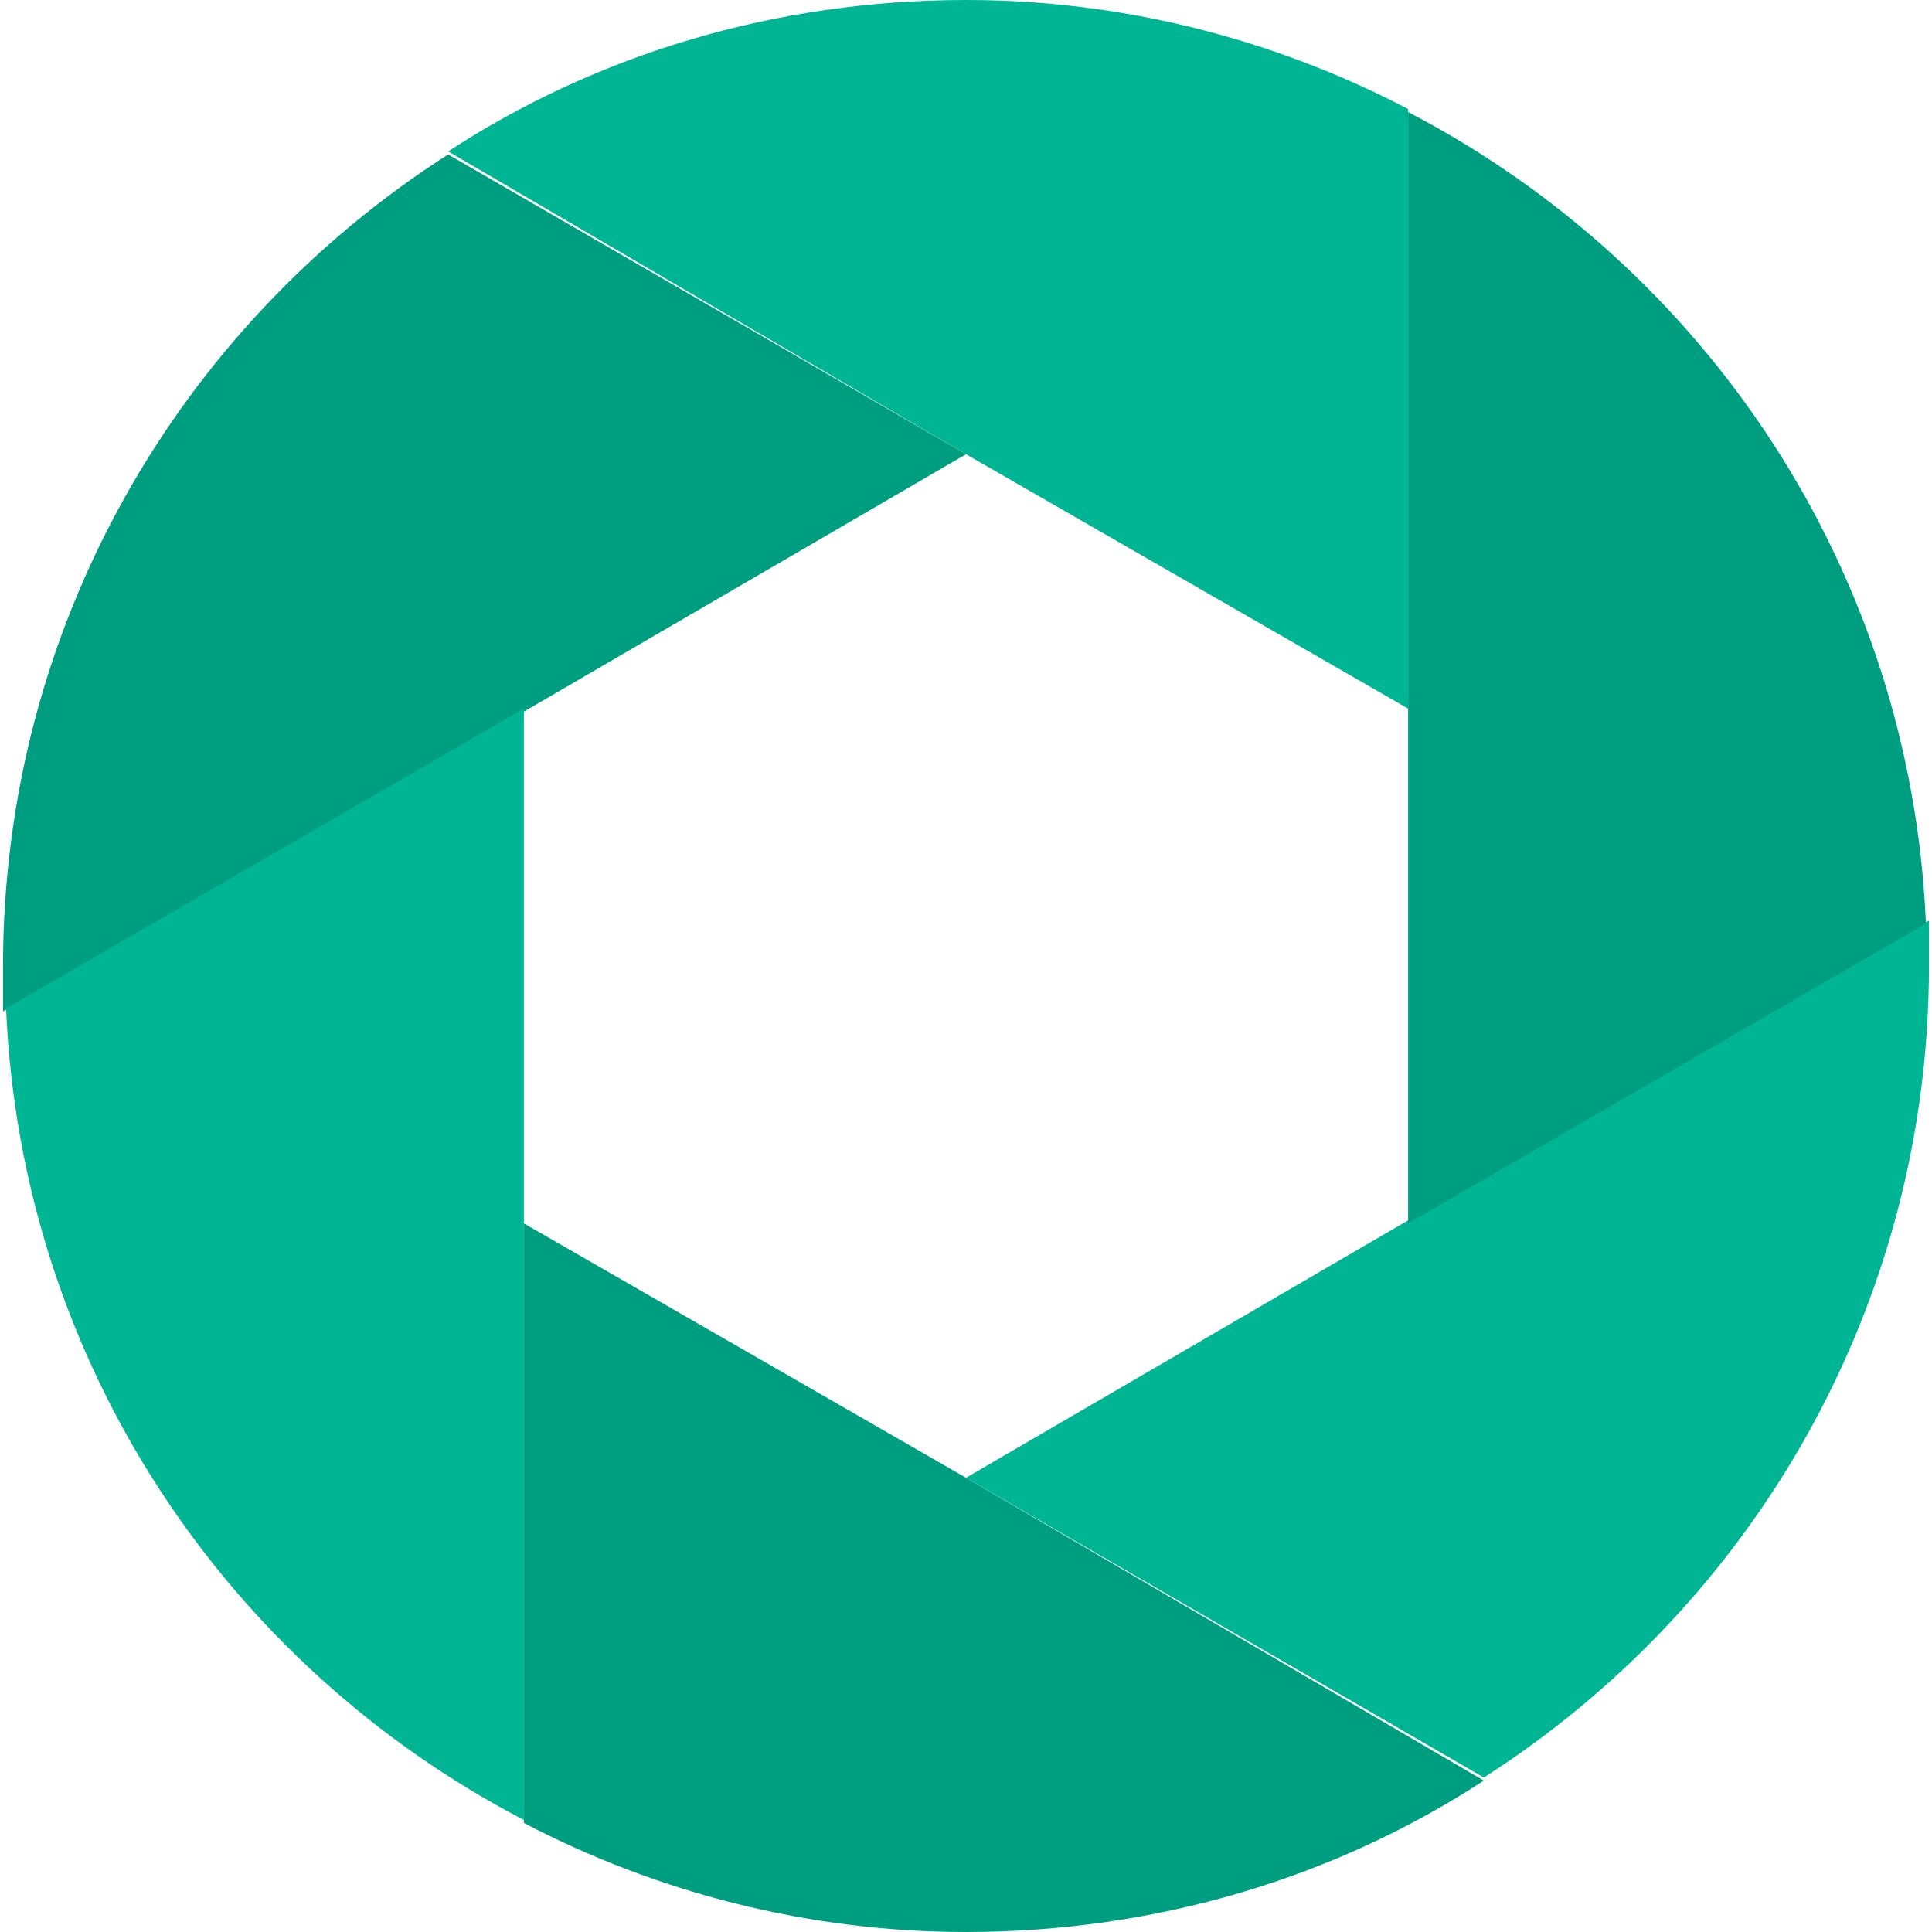
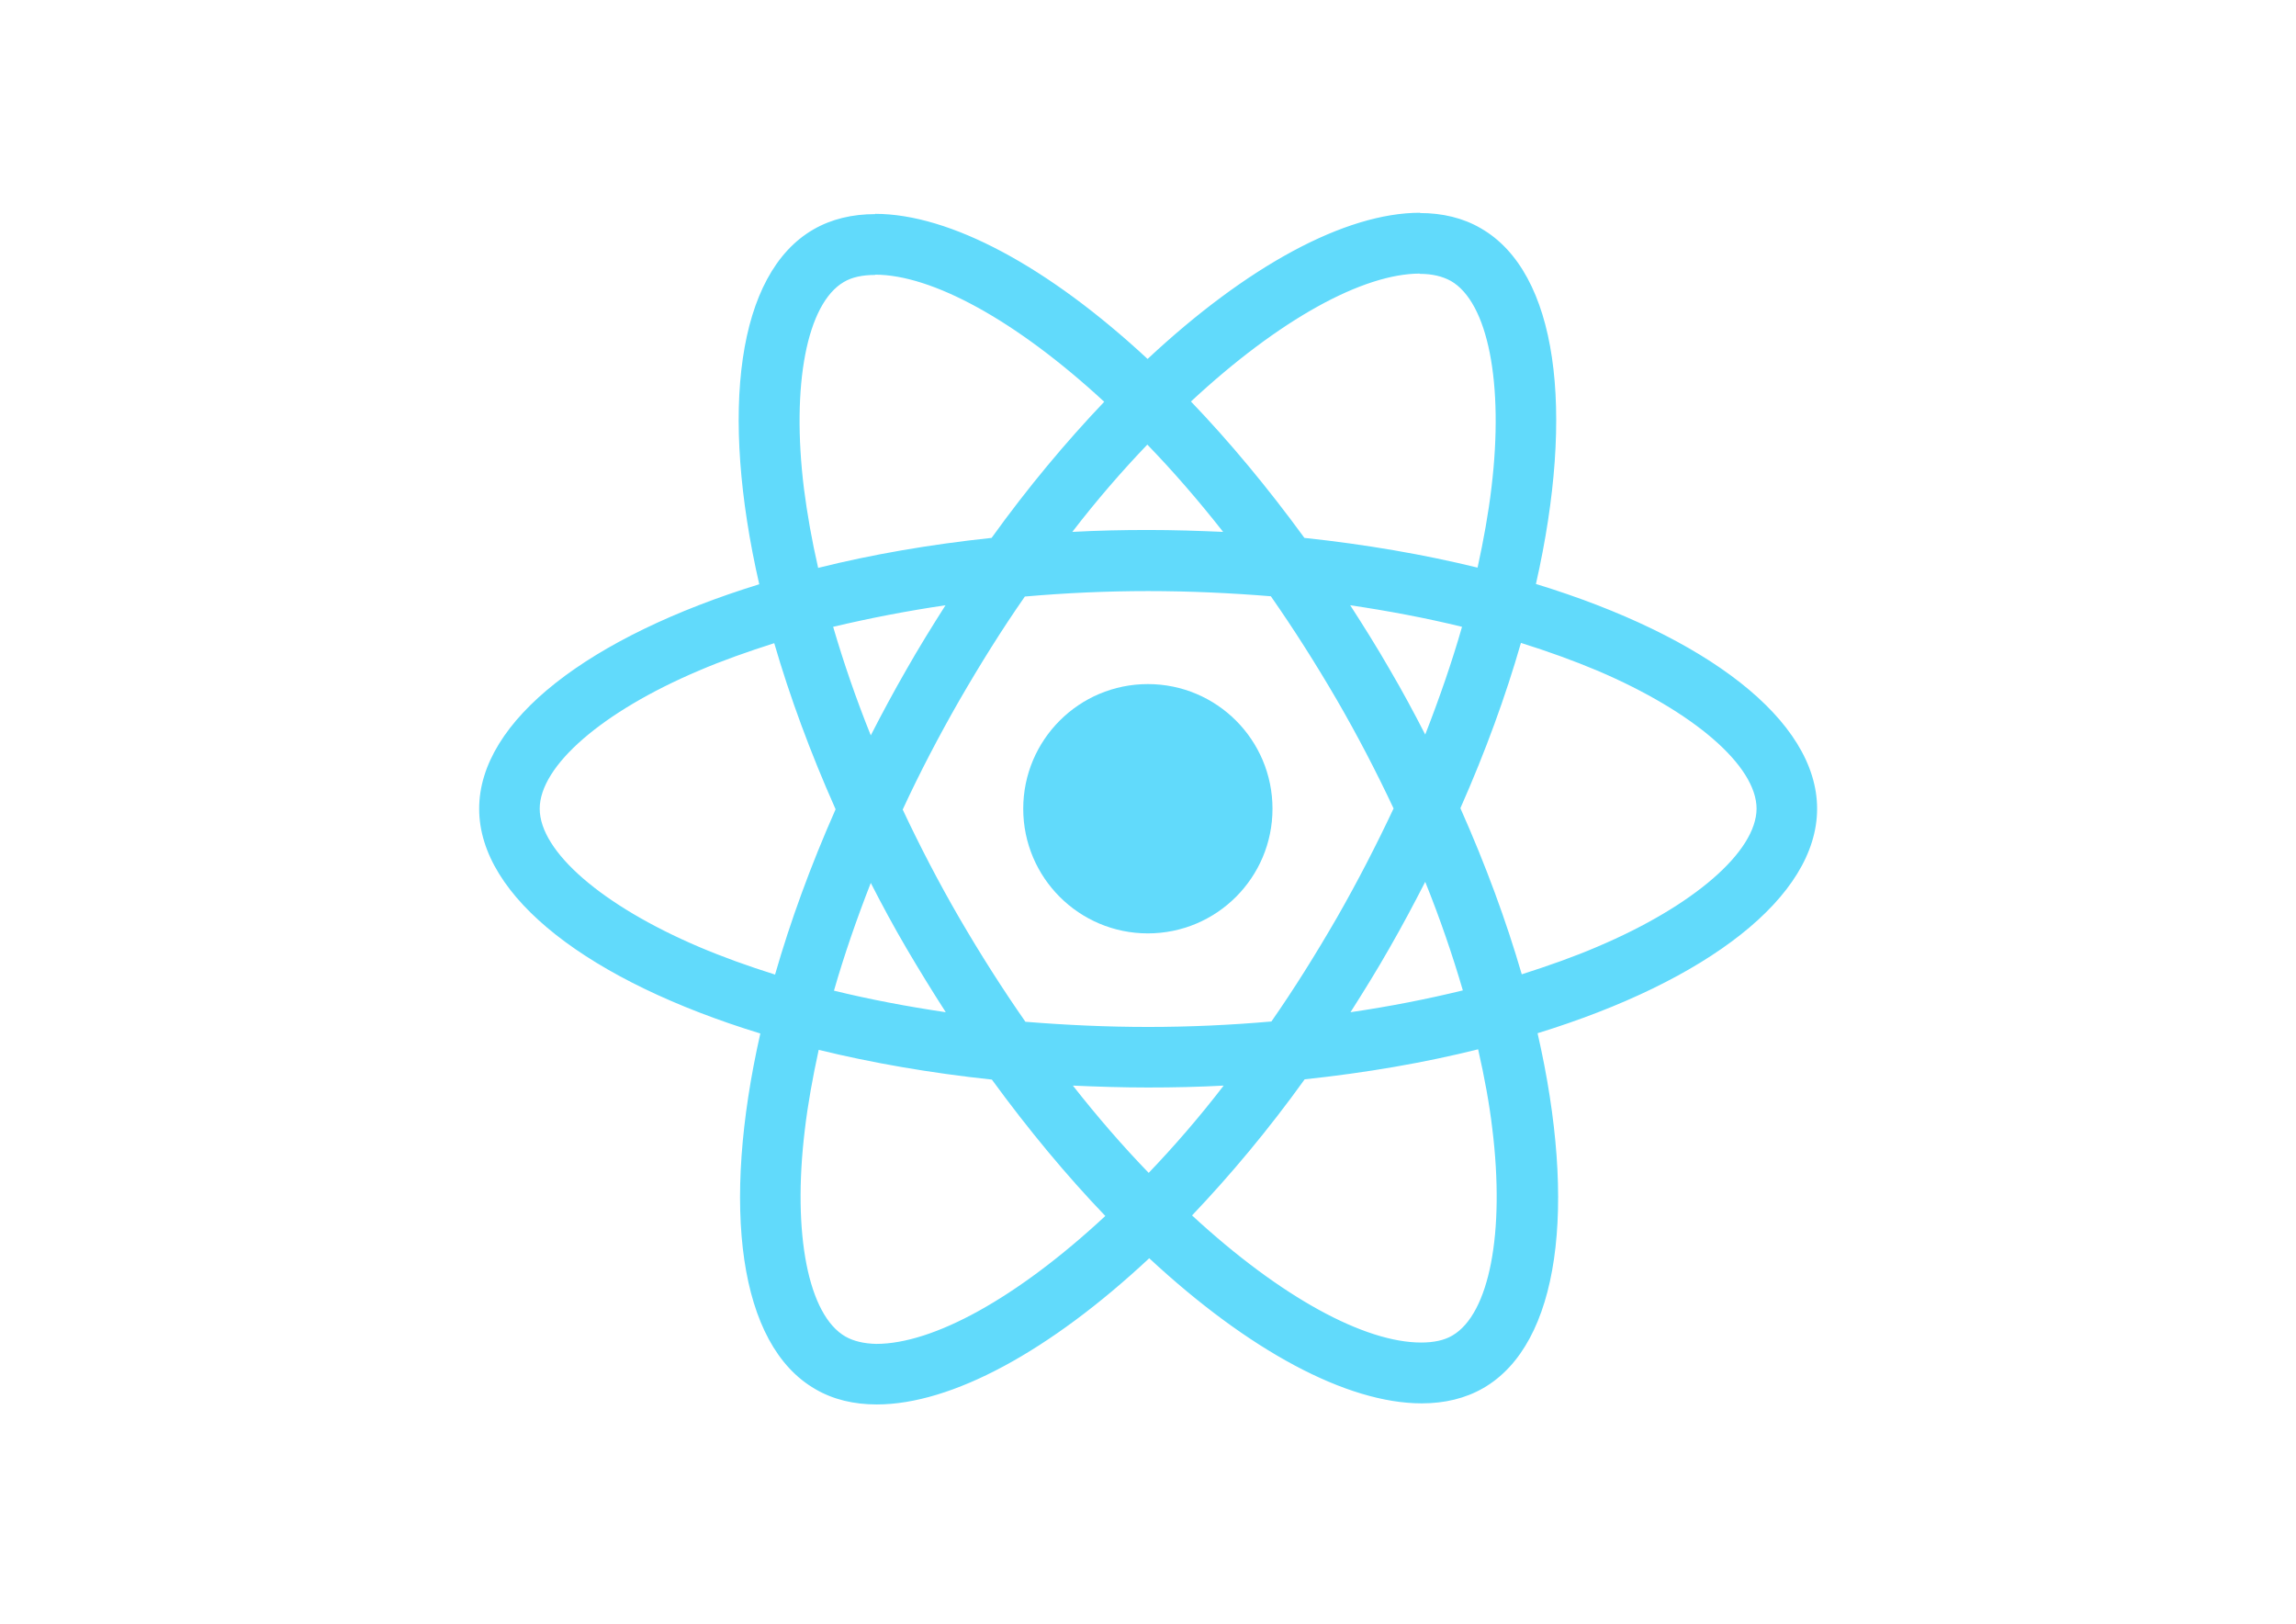
- <svg xmlns="http://www.w3.org/2000/svg" version="1.1" id="Capa_1" x="0px" y="0px" viewBox="0 0 255.2 255.2" style="enable-background:new 0 0 255.2 255.2;" xml:space="preserve">
-   <g>
-     <path style="fill:#009E81;" d="M127.6,195.2l-58.4-33.6v79.2c17.6,9.2,37.6,14.4,58.4,14.4c25.2,0,48.8-7.2,68.4-20L127.6,195.2z" />
-     <path style="fill:#00B594;" d="M186,161.2l-58.4,34l68.4,39.6c35.6-22.8,58.8-62.4,58.8-107.2c0-2,0-4,0-6L186,161.2z" />
-     <path style="fill:#009E81;" d="M186,94v67.6l68.4-39.6c-2-46.8-29.2-86.8-68.4-107.2V94z" />
-     <path style="fill:#00B594;" d="M127.6,60L186,93.6V14.4C168.4,5.2,148.4,0,127.6,0c-25.2,0-48.8,7.2-68.4,20L127.6,60z" />
-     <path style="fill:#009E81;" d="M69.2,94l58.4-34L59.2,20.4C23.6,43.2,0.4,82.8,0.4,127.6c0,2,0,4,0,6L69.2,94z" />
-     <path style="fill:#00B594;" d="M69.2,161.2V93.6L0.8,133.2C2.8,180,30,220,69.2,240.4V161.2z" />
+ <svg xmlns="http://www.w3.org/2000/svg" viewBox="0 0 841.9 595.3">
+   <g fill="#61DAFB">
+     <path d="M666.3 296.5c0-32.5-40.7-63.3-103.1-82.4 14.4-63.6 8-114.2-20.2-130.4-6.5-3.8-14.1-5.6-22.4-5.6v22.3c4.6 0 8.3.9 11.4 2.6 13.6 7.8 19.5 37.5 14.9 75.7-1.1 9.4-2.9 19.3-5.1 29.4-19.6-4.8-41-8.5-63.5-10.9-13.5-18.5-27.5-35.3-41.6-50 32.6-30.3 63.2-46.9 84-46.9V78c-27.5 0-63.5 19.6-99.9 53.6-36.4-33.8-72.4-53.2-99.9-53.2v22.3c20.7 0 51.4 16.5 84 46.6-14 14.7-28 31.4-41.3 49.9-22.6 2.4-44 6.1-63.6 11-2.3-10-4-19.7-5.2-29-4.7-38.2 1.1-67.9 14.6-75.8 3-1.8 6.9-2.6 11.5-2.6V78.5c-8.4 0-16 1.8-22.6 5.6-28.1 16.2-34.4 66.7-19.9 130.1-62.2 19.2-102.7 49.9-102.7 82.3 0 32.5 40.7 63.3 103.1 82.4-14.4 63.6-8 114.2 20.2 130.4 6.5 3.8 14.1 5.6 22.5 5.6 27.5 0 63.5-19.6 99.9-53.6 36.4 33.8 72.4 53.2 99.9 53.2 8.4 0 16-1.8 22.6-5.6 28.1-16.2 34.4-66.7 19.9-130.1 62-19.1 102.5-49.9 102.5-82.3zm-130.2-66.7c-3.7 12.9-8.3 26.2-13.5 39.5-4.1-8-8.4-16-13.1-24-4.6-8-9.5-15.8-14.4-23.4 14.2 2.1 27.9 4.7 41 7.9zm-45.8 106.5c-7.8 13.5-15.8 26.3-24.1 38.2-14.9 1.3-30 2-45.2 2-15.1 0-30.2-.7-45-1.9-8.3-11.9-16.4-24.6-24.2-38-7.6-13.1-14.5-26.4-20.8-39.8 6.2-13.4 13.2-26.8 20.7-39.9 7.8-13.5 15.8-26.3 24.1-38.2 14.9-1.3 30-2 45.2-2 15.1 0 30.2.7 45 1.9 8.3 11.9 16.4 24.6 24.2 38 7.6 13.1 14.5 26.4 20.8 39.8-6.3 13.4-13.2 26.8-20.7 39.9zm32.3-13c5.4 13.4 10 26.8 13.8 39.8-13.1 3.2-26.9 5.9-41.2 8 4.9-7.7 9.8-15.6 14.4-23.7 4.6-8 8.9-16.1 13-24.1zM421.2 430c-9.3-9.6-18.6-20.3-27.8-32 9 .4 18.2.7 27.5.7 9.4 0 18.7-.2 27.8-.7-9 11.7-18.3 22.4-27.5 32zm-74.4-58.9c-14.2-2.1-27.9-4.7-41-7.9 3.7-12.9 8.3-26.2 13.5-39.5 4.1 8 8.4 16 13.1 24 4.7 8 9.5 15.8 14.4 23.4zM420.7 163c9.3 9.6 18.6 20.3 27.8 32-9-.4-18.2-.7-27.5-.7-9.4 0-18.7.2-27.8.7 9-11.7 18.3-22.4 27.5-32zm-74 58.9c-4.9 7.7-9.8 15.6-14.4 23.7-4.6 8-8.9 16-13 24-5.4-13.4-10-26.8-13.8-39.8 13.1-3.1 26.9-5.8 41.2-7.9zm-90.5 125.2c-35.4-15.1-58.3-34.9-58.3-50.6 0-15.7 22.9-35.6 58.3-50.6 8.6-3.7 18-7 27.7-10.1 5.7 19.6 13.2 40 22.5 60.9-9.2 20.8-16.6 41.1-22.2 60.6-9.9-3.1-19.3-6.5-28-10.2zM310 490c-13.6-7.8-19.5-37.5-14.9-75.7 1.1-9.4 2.9-19.3 5.1-29.4 19.6 4.8 41 8.5 63.5 10.9 13.5 18.5 27.5 35.3 41.6 50-32.6 30.3-63.2 46.9-84 46.9-4.5-.1-8.3-1-11.3-2.7zm237.2-76.2c4.7 38.2-1.1 67.9-14.6 75.8-3 1.8-6.9 2.6-11.5 2.6-20.7 0-51.4-16.5-84-46.6 14-14.7 28-31.4 41.3-49.9 22.6-2.4 44-6.1 63.6-11 2.3 10.1 4.1 19.8 5.2 29.1zm38.5-66.7c-8.6 3.7-18 7-27.7 10.1-5.7-19.6-13.2-40-22.5-60.9 9.2-20.8 16.6-41.1 22.2-60.6 9.9 3.1 19.3 6.5 28.1 10.2 35.4 15.1 58.3 34.9 58.3 50.6-.1 15.7-23 35.6-58.4 50.6zM320.8 78.4z" />
+     <circle cx="420.9" cy="296.5" r="45.7" />
+     <path d="M520.5 78.1z" />
  </g>
-   <g>
- </g>
-   <g>
- </g>
-   <g>
- </g>
-   <g>
- </g>
-   <g>
- </g>
-   <g>
- </g>
-   <g>
- </g>
-   <g>
- </g>
-   <g>
- </g>
-   <g>
- </g>
-   <g>
- </g>
-   <g>
- </g>
-   <g>
- </g>
-   <g>
- </g>
-   <g>
- </g>
</svg>
